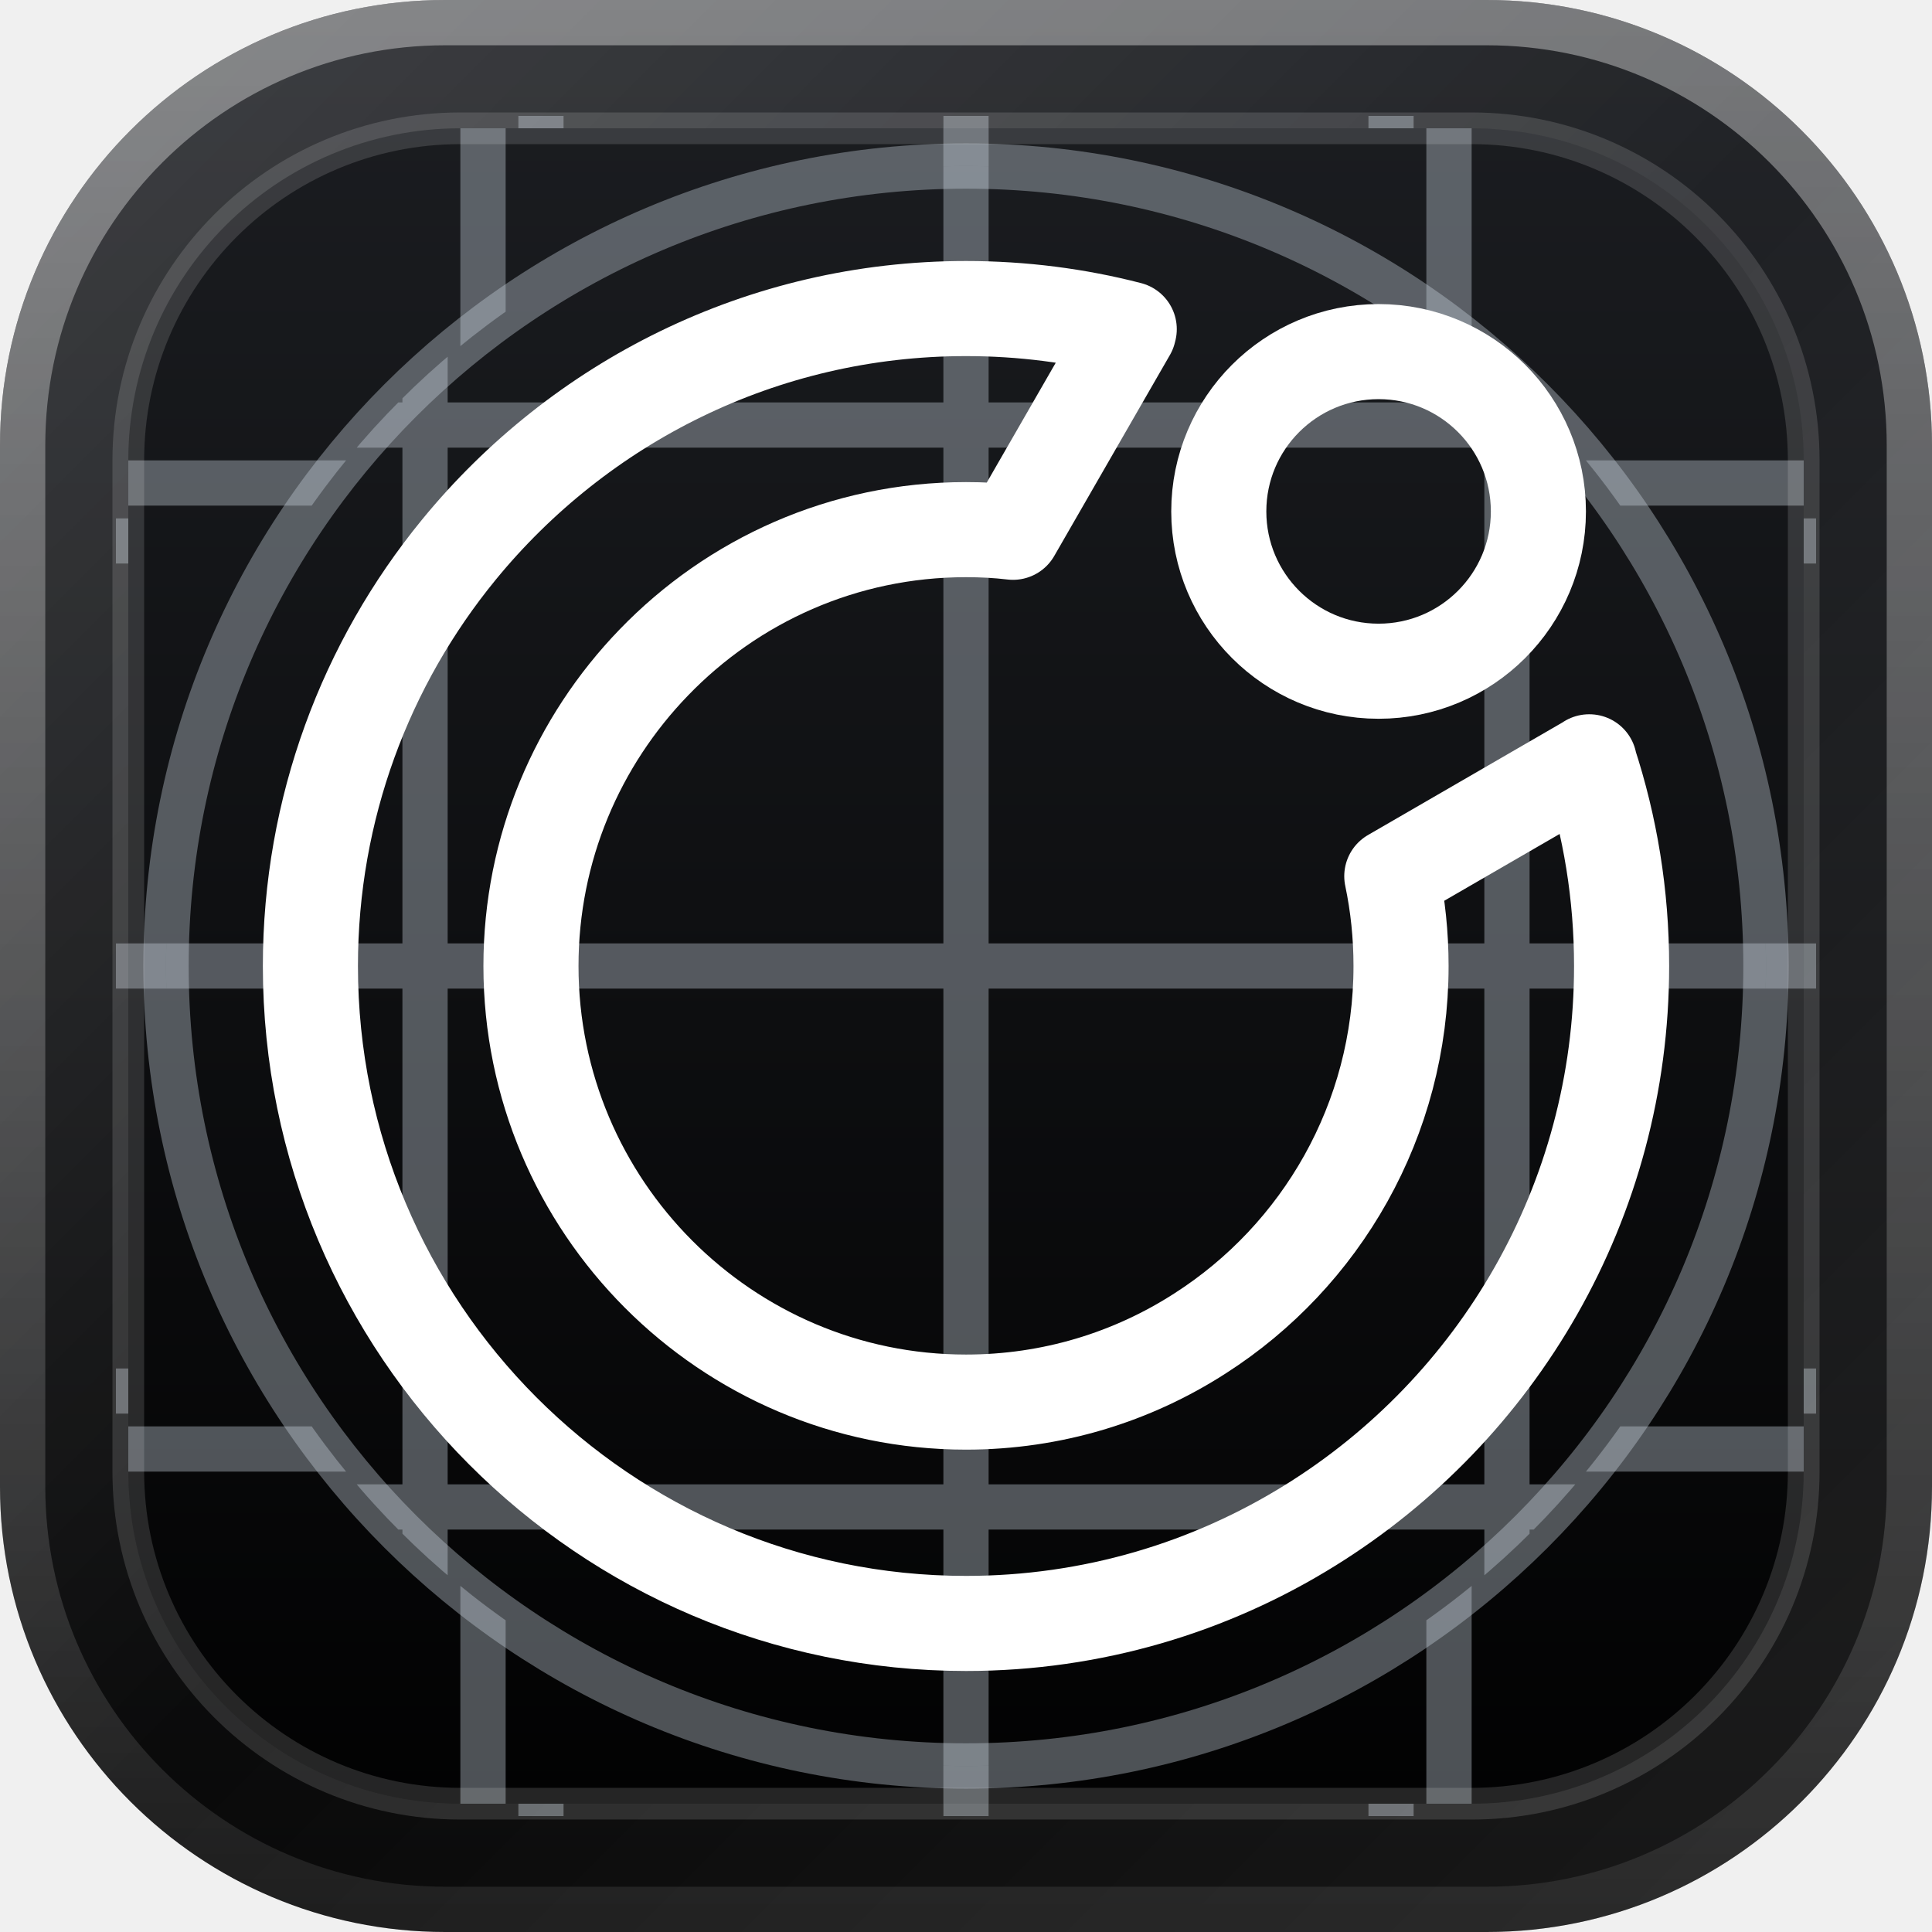
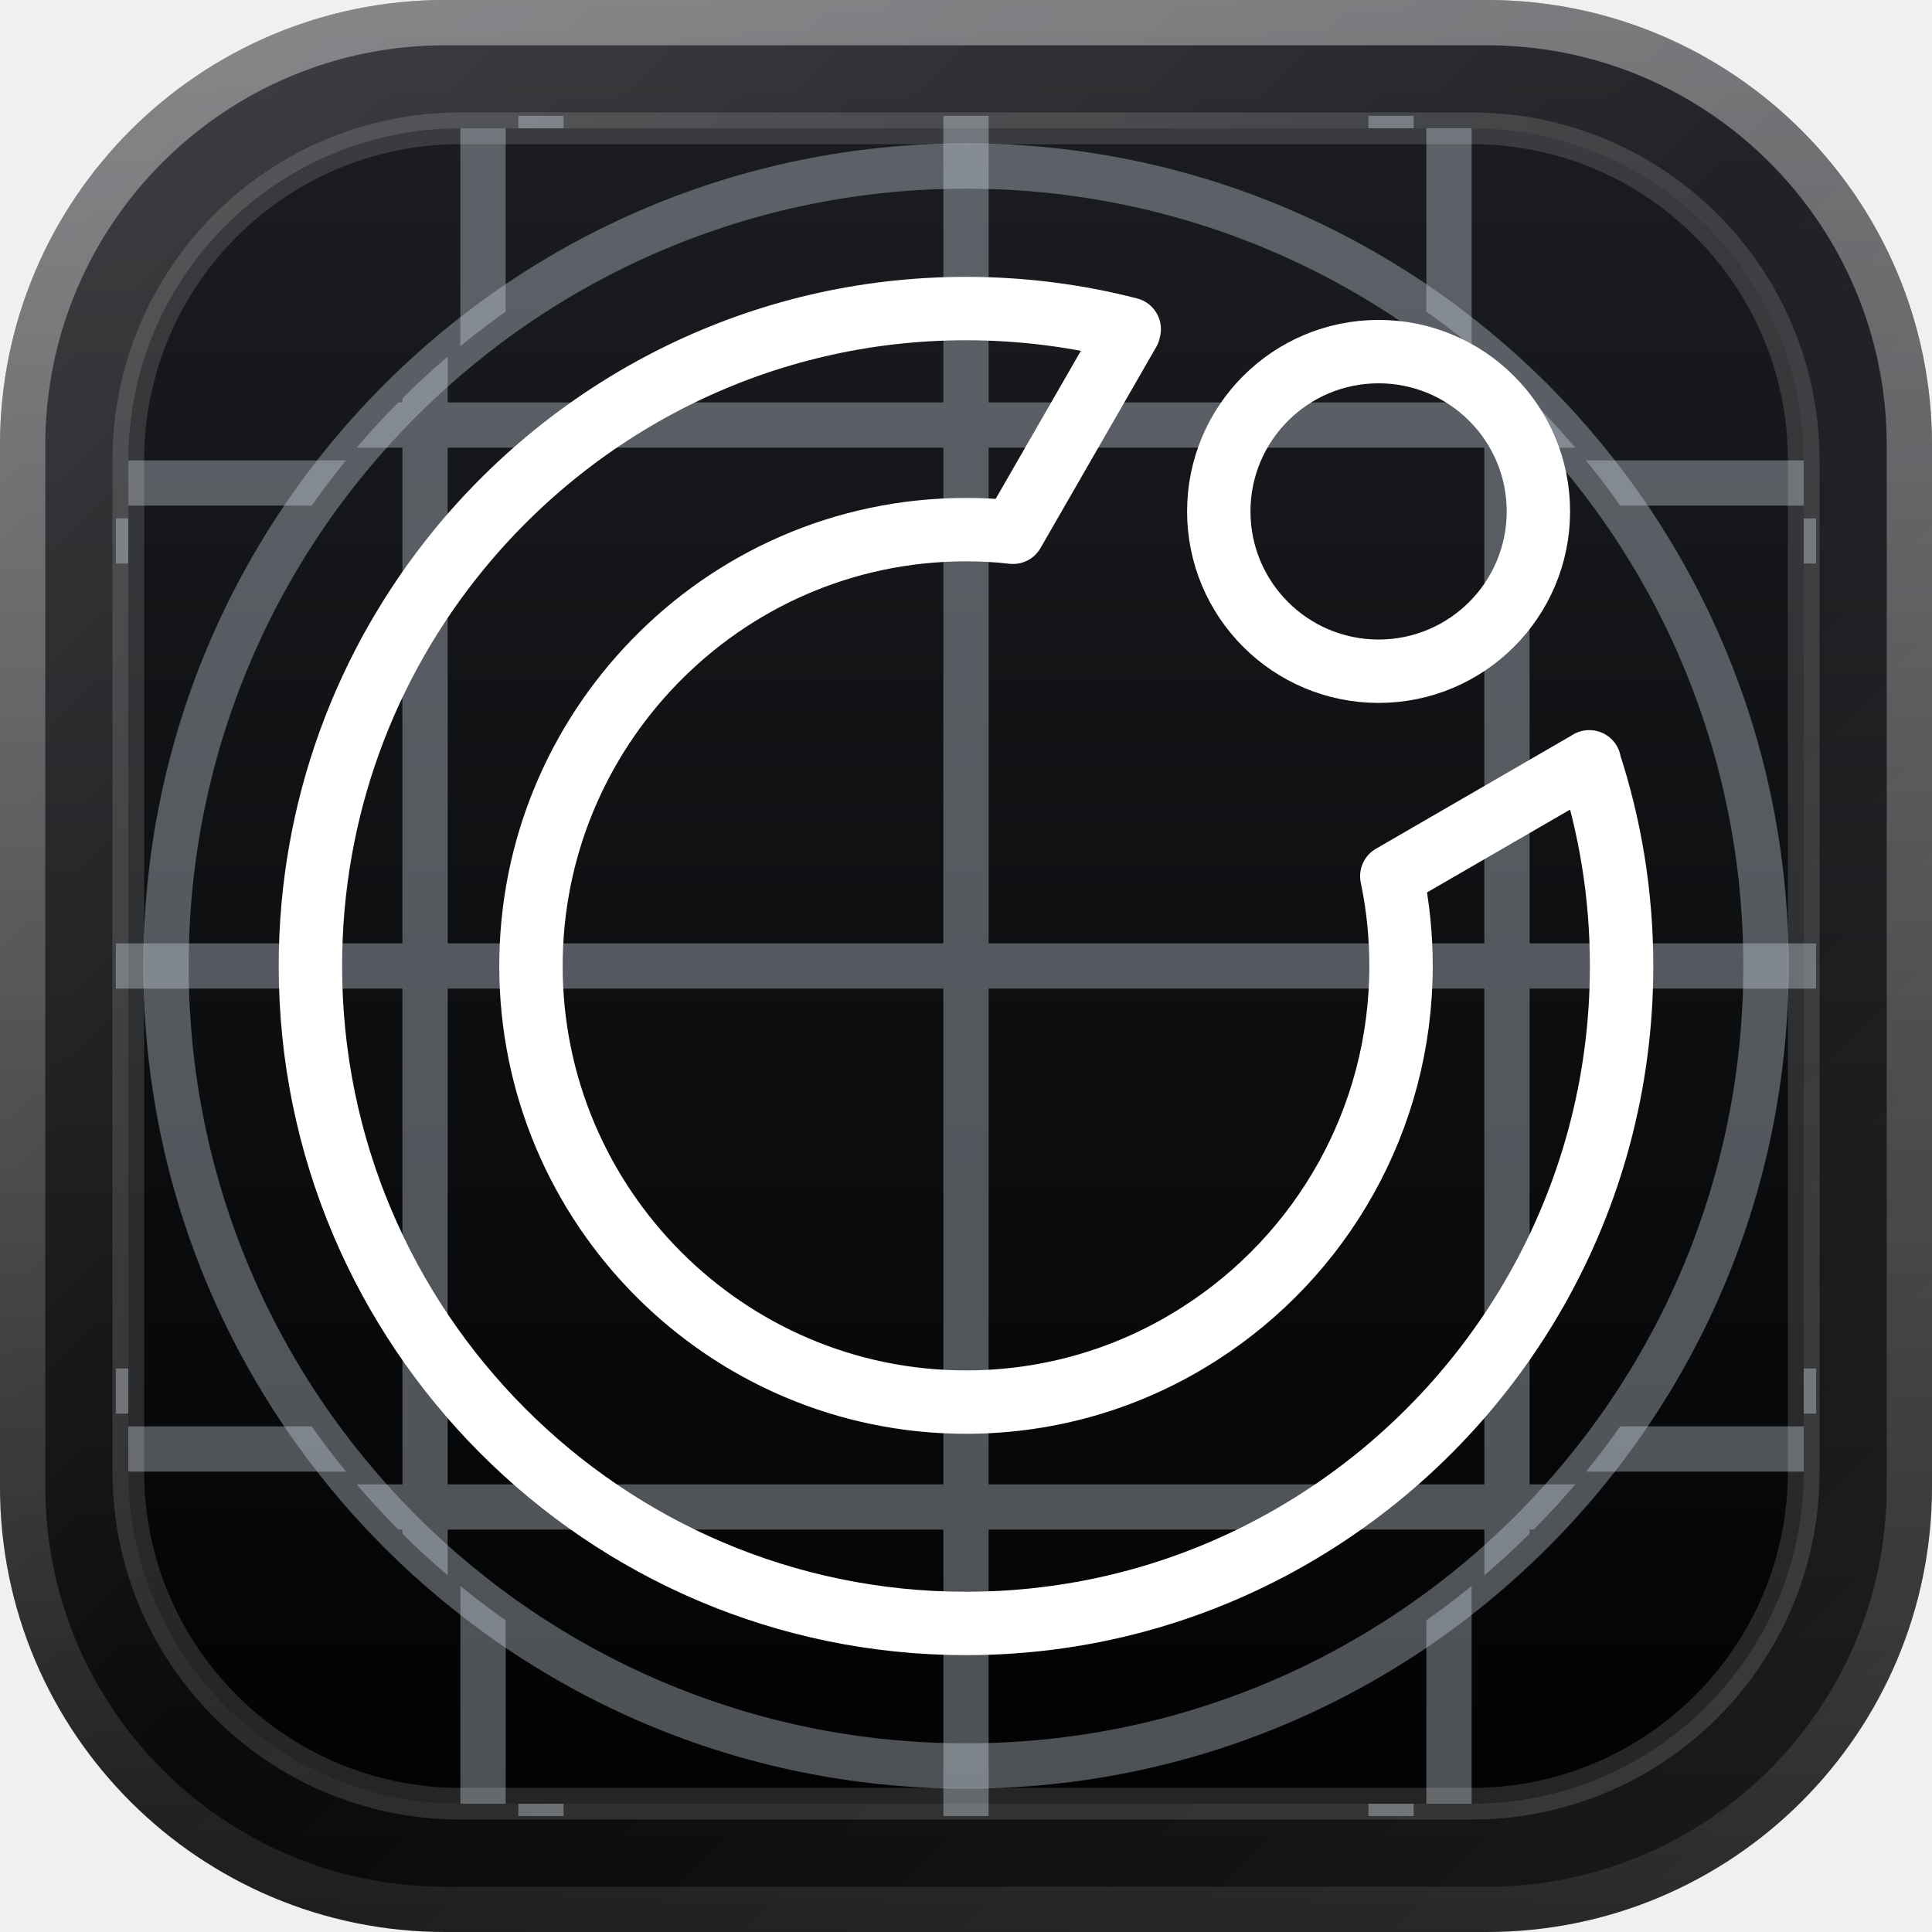
<svg xmlns="http://www.w3.org/2000/svg" viewBox="-256 -256 512 512" fill="none">
  <defs>
    <clipPath id="c">
      <path d="M-138 -256H138A118 118 0 0 1 256 -138V138A118 118 0 0 1 138 256H-138A118 118 0 0 1 -256 138V-138A118 118 0 0 1 -138 -256Z" />
    </clipPath>
    <clipPath id="b">
      <path clip-rule="evenodd" d="M-138 -256H138A118 118 0 0 1 256 -138V138A118 118 0 0 1 138 256H-138A118 118 0 0 1 -256 138V-138A118 118 0 0 1 -138 -256ZM-134 -222H134A88 88 0 0 1 222 -134V134A88 88 0 0 1 134 222H-134A88 88 0 0 1 -222 134V-134A88 88 0 0 1 -134 -222Z" />
    </clipPath>
    <clipPath id="f">
      <path clip-rule="evenodd" d="M-134 -222H134A88 88 0 0 1 222 -134V134A88 88 0 0 1 134 222H-134A88 88 0 0 1 -222 134V-134A88 88 0 0 1 -134 -222ZM-212 0A212 212 0 1 0 212 0A212 212 0 1 0 -212 0Z" />
    </clipPath>
    <clipPath id="l">
      <path d="M-212 0A212 212 0 1 0 212 0A212 212 0 1 0 -212 0Z" />
    </clipPath>
    <linearGradient id="t" x1="0" y1="-256" x2="0" y2="256" gradientUnits="userSpaceOnUse">
      <stop stop-color="#1C1E22" />
      <stop offset="1" stop-color="#000" />
    </linearGradient>
    <linearGradient id="e" x1="-256" y1="-256" x2="256" y2="256" gradientUnits="userSpaceOnUse">
      <stop stop-color="#fff" stop-opacity=".16" />
      <stop offset=".5" stop-color="#fff" stop-opacity=".03" />
      <stop offset="1" stop-color="#fff" stop-opacity=".1" />
    </linearGradient>
    <linearGradient id="r" x1="0" y1="-256" x2="0" y2="256" gradientUnits="userSpaceOnUse">
      <stop stop-color="#fff" stop-opacity=".38" />
      <stop offset="1" stop-color="#fff" stop-opacity=".08" />
    </linearGradient>
  </defs>
  <path d="M-138 -256H138A118 118 0 0 1 256 -138V138A118 118 0 0 1 138 256H-138A118 118 0 0 1 -256 138V-138A118 118 0 0 1 -138 -256Z" fill="url(#t)" />
  <g clip-path="url(#c)" stroke="#C9D2DE" stroke-opacity=".38" stroke-width="12">
    <g clip-path="url(#b)">
      <path d="M-138 -256H138A118 118 0 0 1 256 -138V138A118 118 0 0 1 138 256H-138A118 118 0 0 1 -256 138V-138A118 118 0 0 1 -138 -256Z" fill="url(#e)" stroke="none" />
      <path transform="scale(.88)" stroke-width="13.6" d="M-128 -256V256M0 -256V256M128 -256V256M-256 -128H256M-256 0H256M-256 128H256" />
    </g>
    <g clip-path="url(#f)">
      <path d="M-128 -256V256M0 -256V256M128 -256V256M-256 -128H256M-256 0H256M-256 128H256" />
    </g>
    <g clip-path="url(#l)">
      <path transform="scale(1.12)" stroke-width="10.7" d="M-128 -256V256M0 -256V256M128 -256V256M-256 -128H256M-256 0H256M-256 128H256" />
    </g>
    <path d="M-212 0A212 212 0 1 0 212 0A212 212 0 1 0 -212 0Z" />
    <path d="M-134 -222H134A88 88 0 0 1 222 -134V134A88 88 0 0 1 134 222H-134A88 88 0 0 1 -222 134V-134A88 88 0 0 1 -134 -222Z" stroke="#fff" stroke-opacity=".14" stroke-width="8.4" />
-     <g transform="scale(0.7)" fill="none" stroke="#FFFFFF" stroke-opacity="1" stroke-width="36" stroke-linejoin="round">
+     <g transform="scale(0.7)" fill="none" stroke="#FFFFFF" stroke-opacity="1" stroke-width="24" stroke-linejoin="round">
      <path d="M 236.0 -77.3 L 161.2 -34.0 C 163.5 -23.1 164.7 -11.7 164.7 -0.0 C 164.7 58.3 134.4 109.8 88.6 139.1 C 63.0 155.6 32.6 165.1 0.0 165.1 C -90.8 165.1 -164.7 91.0 -164.7 -0.0 C -164.7 -44.6 -147.0 -85.1 -118.2 -114.9 C -88.3 -145.9 -46.4 -165.2 0.0 -165.2 C 6.0 -165.2 11.9 -164.9 17.8 -164.2 L 61.6 -240.3 L 61.8 -241.1 C 42.1 -246.2 21.3 -248.9 0.0 -248.9 C -77.3 -248.9 -146.4 -213.3 -192.0 -157.6 C -227.2 -114.6 -248.2 -59.7 -248.2 0.0 C -248.2 137.3 -136.9 248.9 0.0 248.9 C 47.8 248.9 92.5 235.3 130.4 211.7 C 201.1 167.8 248.2 89.3 248.2 0.0 C 248.2 -27.0 243.9 -52.9 235.9 -77.3 L 236.0 -77.3Z" />
      <circle cx="156.2" cy="-172.1" r="60.5" />
    </g>
    <path d="M-138 -250H138A112 112 0 0 1 250 -138V138A112 112 0 0 1 138 250H-138A112 112 0 0 1 -250 138V-138A112 112 0 0 1 -138 -250Z" stroke="url(#r)" stroke-opacity="1" stroke-width="12" />
  </g>
</svg>
